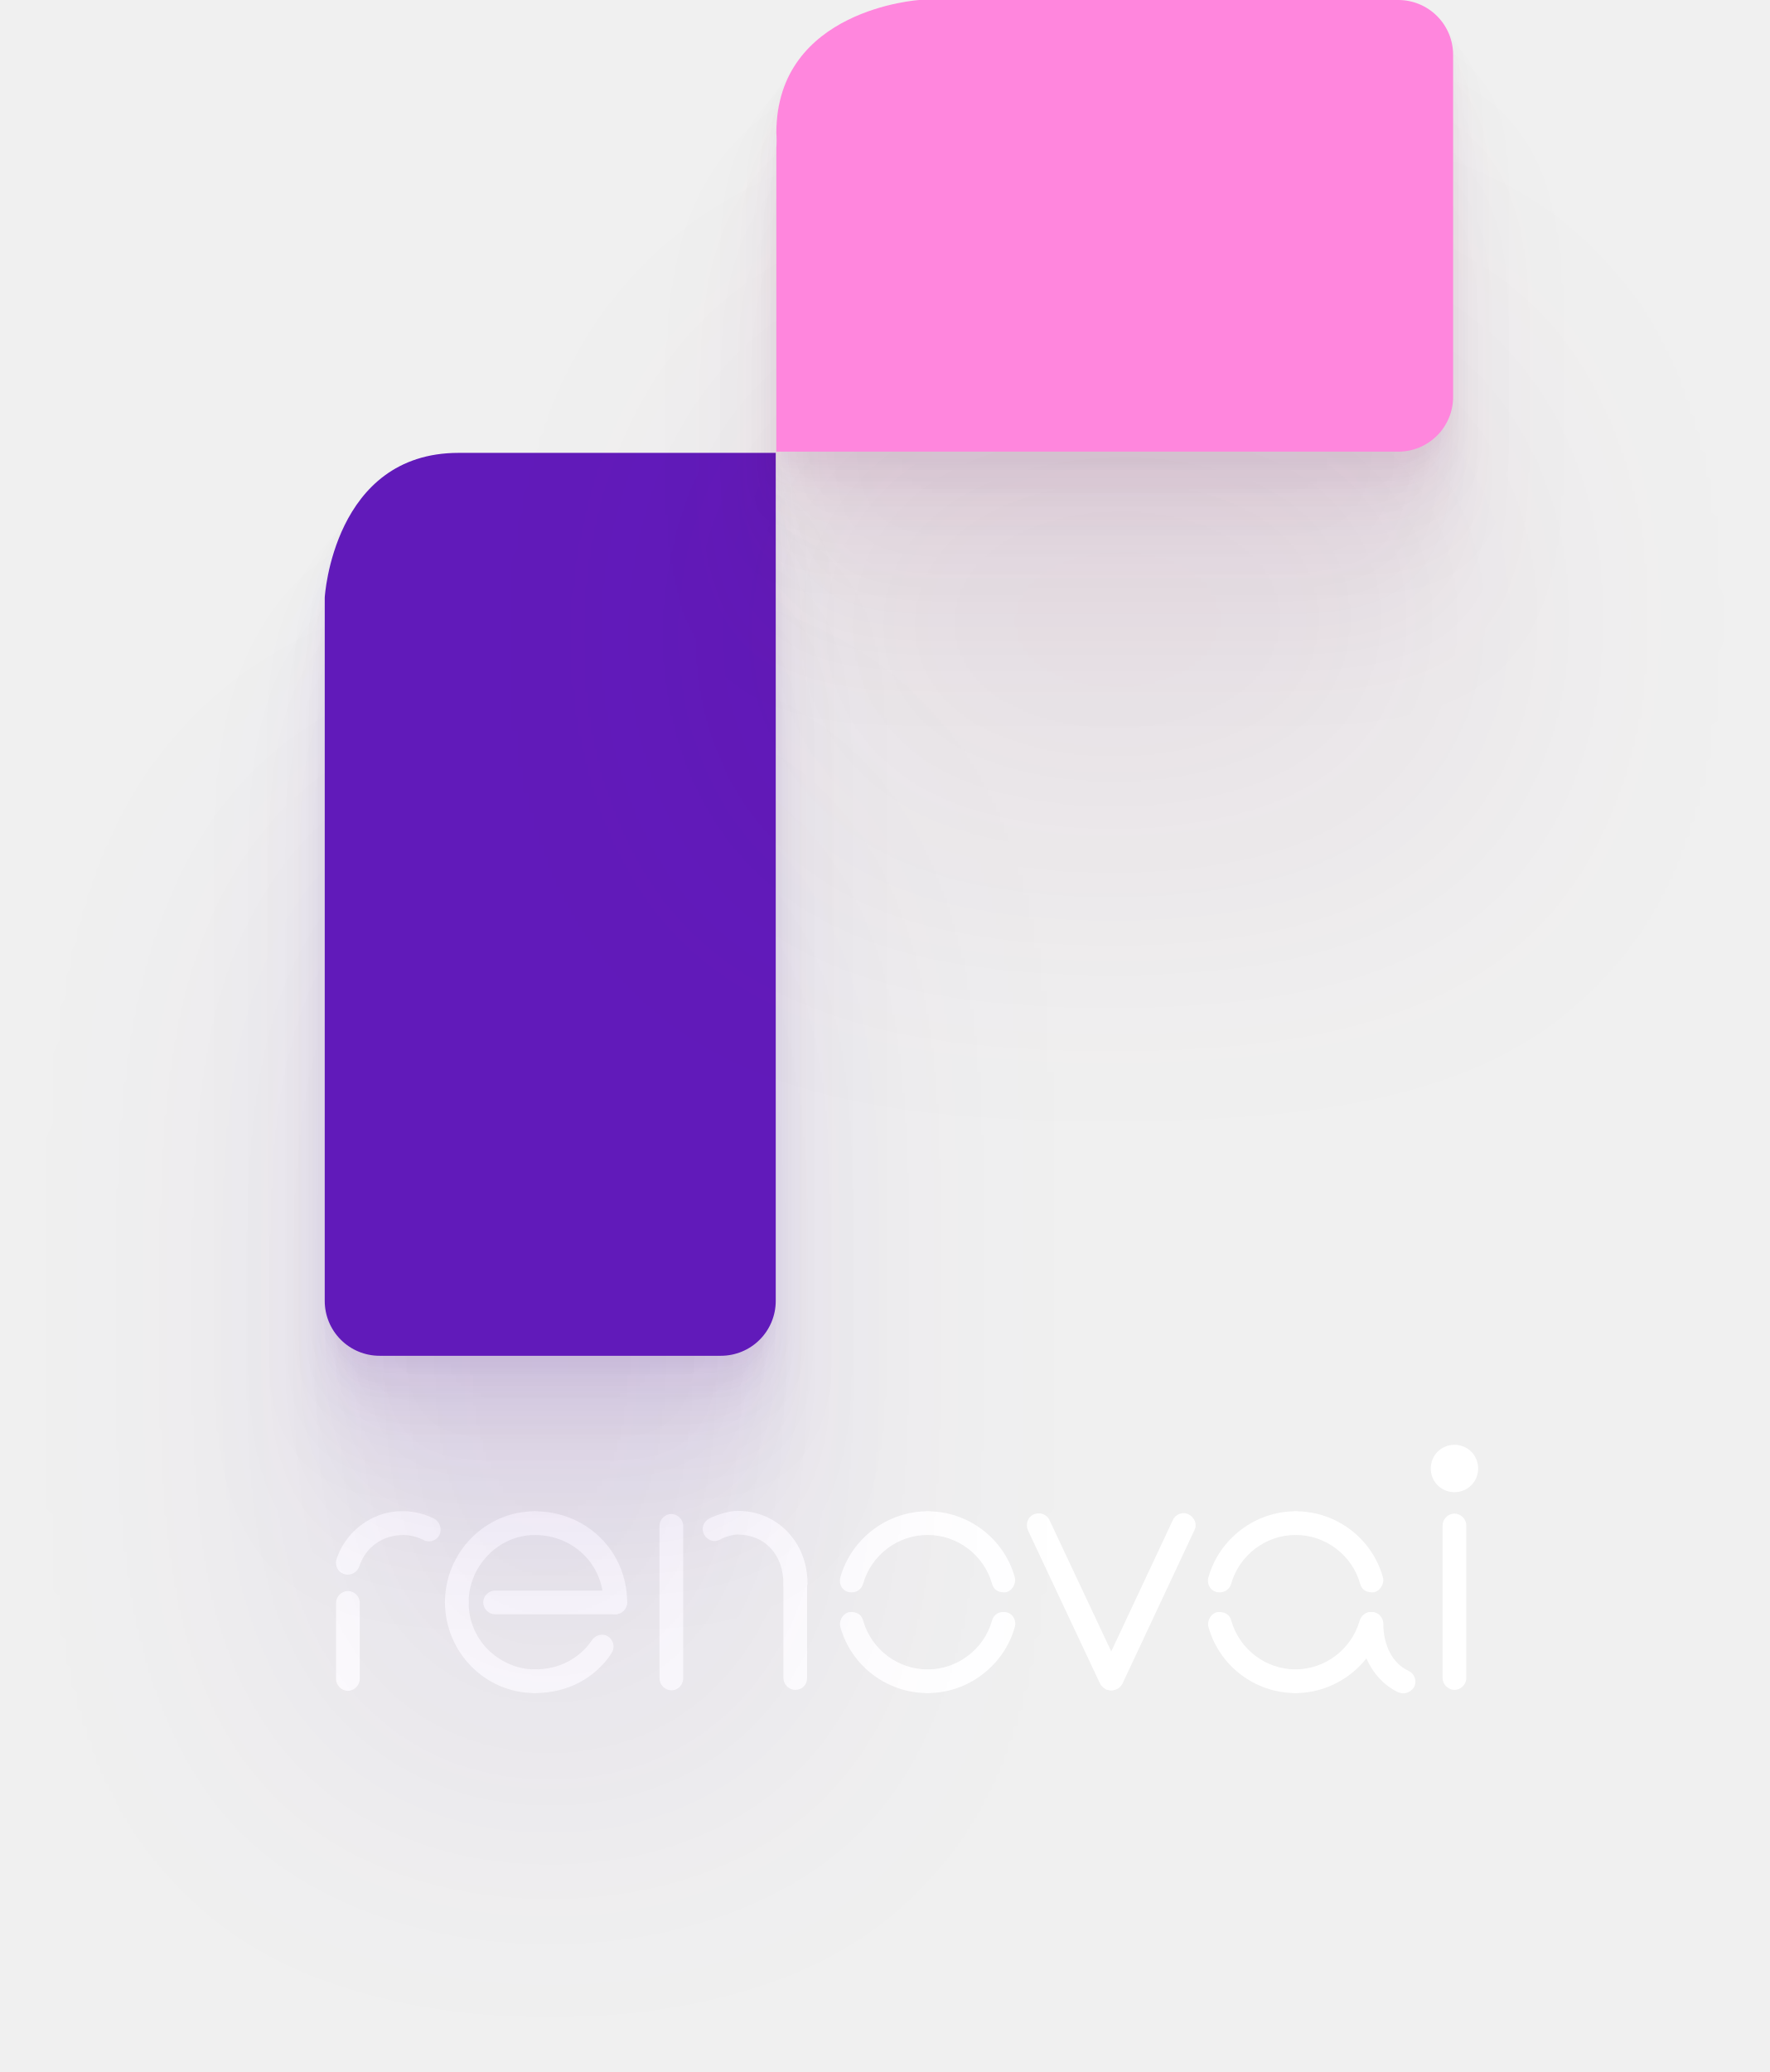
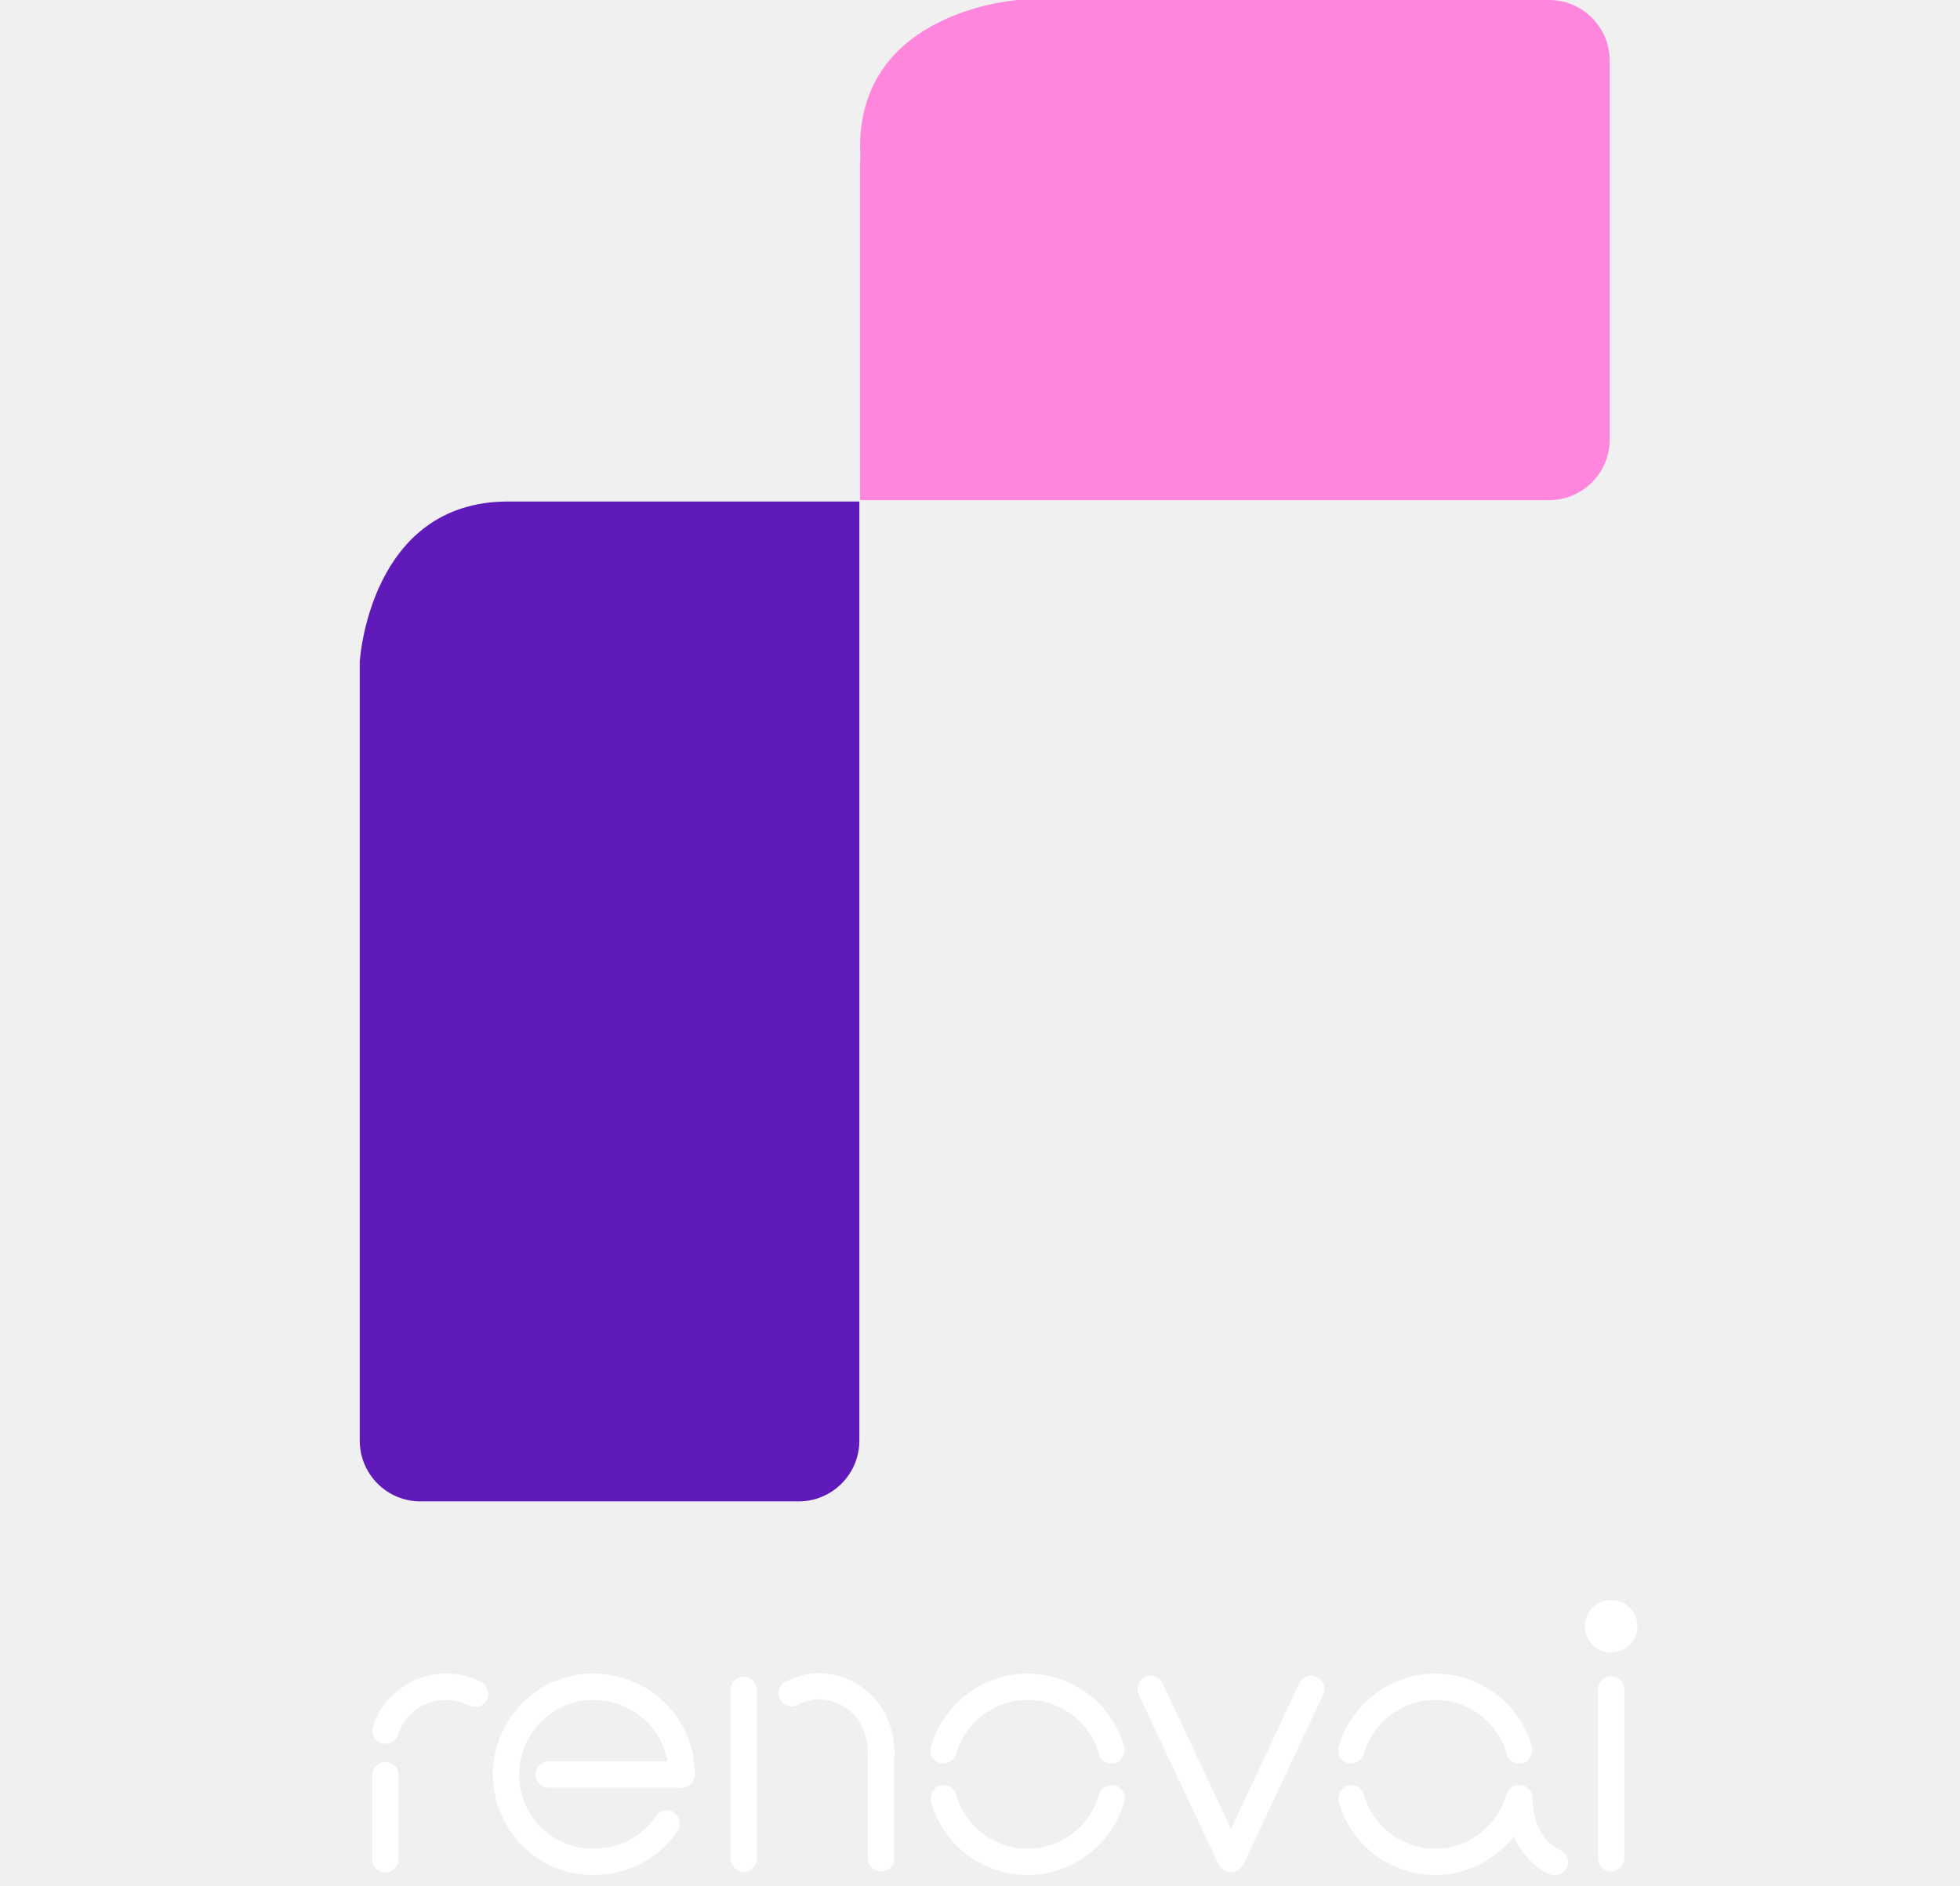
- <svg xmlns="http://www.w3.org/2000/svg" width="158" height="185" viewBox="0 0 158 185" fill="none">
-   <path d="M59.954 150.922C59.384 150.922 58.896 150.434 58.896 149.865V136.24C58.896 135.67 59.384 135.182 59.954 135.182C60.523 135.182 61.011 135.67 61.011 136.24V149.865C61.011 150.434 60.523 150.922 59.954 150.922Z" fill="white" />
-   <path d="M71.018 150.882C70.449 150.882 69.961 150.394 69.961 149.824V141.405C69.961 140.836 70.449 140.348 71.018 140.348C71.588 140.348 72.076 140.836 72.076 141.405V149.824C72.076 150.434 71.629 150.882 71.018 150.882Z" fill="white" />
-   <path d="M99.249 150.924C99.086 150.924 98.964 150.883 98.801 150.843C98.273 150.598 98.028 149.948 98.313 149.419L104.741 135.712C104.985 135.184 105.636 134.94 106.165 135.224C106.694 135.509 106.938 136.119 106.653 136.648L100.225 150.354C100.022 150.721 99.656 150.924 99.249 150.924Z" fill="white" />
-   <path d="M71.017 142.464C70.448 142.464 69.959 141.975 69.959 141.406C69.959 138.803 68.291 137.013 65.85 137.013C65.444 137.013 64.711 137.217 64.305 137.461C63.776 137.746 63.166 137.542 62.881 137.013C62.596 136.485 62.799 135.875 63.328 135.59C63.979 135.264 65.037 134.898 65.891 134.898C69.43 134.898 72.115 137.705 72.115 141.406C72.075 141.975 71.627 142.464 71.017 142.464Z" fill="white" />
-   <path d="M89.69 142.176C89.08 142.176 88.714 141.892 88.592 141.404C87.859 138.841 85.5 137.052 82.856 137.052C82.286 137.052 81.798 136.564 81.798 135.994C81.798 135.425 82.286 134.937 82.856 134.937C86.436 134.937 89.649 137.336 90.626 140.834C90.788 141.363 90.341 142.176 89.69 142.176Z" fill="white" />
-   <path d="M76.061 142.176C75.207 142.176 74.881 141.404 75.044 140.834C76.02 137.377 79.234 134.937 82.814 134.937C83.384 134.937 83.872 135.425 83.872 135.994C83.872 136.564 83.384 137.052 82.814 137.052C80.17 137.052 77.811 138.841 77.078 141.404C76.956 141.851 76.549 142.176 76.061 142.176Z" fill="white" />
-   <path d="M129.885 129C128.706 129 127.77 129.935 127.77 131.115C127.77 132.294 128.706 133.23 129.885 133.23C131.065 133.23 132.001 132.294 132.001 131.115C132.001 129.935 131.065 129 129.885 129Z" fill="white" />
-   <path d="M129.884 150.882C129.314 150.882 128.826 150.394 128.826 149.825V136.199C128.826 135.63 129.314 135.142 129.884 135.142C130.454 135.142 130.942 135.63 130.942 136.199V149.825C130.942 150.394 130.454 150.882 129.884 150.882Z" fill="white" />
-   <path d="M99.206 150.921C98.799 150.921 98.433 150.677 98.23 150.311L91.802 136.645C91.558 136.117 91.762 135.466 92.29 135.222C92.819 134.978 93.47 135.181 93.714 135.71L100.142 149.376C100.386 149.905 100.183 150.555 99.654 150.799C99.532 150.881 99.369 150.921 99.206 150.921Z" fill="white" />
-   <path d="M124.755 151.045C123.047 150.191 121.419 148.157 121.419 144.985C121.419 144.415 121.907 143.927 122.477 143.927C123.047 143.927 123.535 144.415 123.535 144.985C123.535 146.896 124.348 148.523 125.772 149.174C126.301 149.418 126.586 150.069 126.26 150.679C126.016 151.004 125.487 151.411 124.755 151.045Z" fill="white" />
-   <path d="M54.949 144.13H44.21C43.64 144.13 43.152 143.642 43.152 143.073C43.152 142.503 43.64 142.015 44.21 142.015H54.949C55.519 142.015 56.007 142.503 56.007 143.073C56.007 143.642 55.519 144.13 54.949 144.13Z" fill="white" />
-   <path d="M54.947 144.129C54.378 144.129 53.89 143.641 53.89 143.071C53.89 139.695 51.205 137.052 47.747 137.052C47.177 137.052 46.689 136.564 46.689 135.994C46.689 135.425 47.177 134.937 47.747 134.937C52.385 134.937 56.005 138.516 56.005 143.071C56.005 143.641 55.517 144.129 54.947 144.129Z" fill="white" />
-   <path d="M40.792 144.129C40.222 144.129 39.734 143.641 39.734 143.071C39.734 138.597 43.355 134.937 47.748 134.937C48.318 134.937 48.806 135.425 48.806 135.994C48.806 136.564 48.318 137.052 47.748 137.052C44.534 137.052 41.849 139.817 41.849 143.071C41.849 143.641 41.361 144.129 40.792 144.129Z" fill="white" />
-   <path d="M47.748 151.167C43.314 151.167 39.734 147.506 39.734 143.032C39.734 142.463 40.222 141.975 40.792 141.975C41.361 141.975 41.849 142.463 41.849 143.032C41.849 146.733 44.9 149.052 47.748 149.052C48.318 149.052 48.806 149.54 48.806 150.109C48.806 150.719 48.318 151.167 47.748 151.167Z" fill="white" />
-   <path d="M47.747 151.167C47.177 151.167 46.689 150.679 46.689 150.109C46.689 149.54 47.177 149.052 47.747 149.052C51.286 149.052 52.751 146.571 52.832 146.489C53.117 146.001 53.768 145.798 54.256 146.083C54.744 146.367 54.947 147.018 54.663 147.506C54.581 147.669 52.588 151.167 47.747 151.167Z" fill="white" />
-   <path d="M31.067 142.056C30.497 142.056 30.009 142.544 30.009 143.114V149.906C30.009 150.476 30.497 150.964 31.067 150.964C31.637 150.964 32.125 150.476 32.125 149.906V143.114C32.125 142.504 31.637 142.056 31.067 142.056Z" fill="white" />
-   <path d="M38.758 135.588C37.618 135.018 36.357 134.815 35.096 134.978C32.778 135.303 30.784 136.971 30.052 139.208C29.848 139.818 30.255 140.591 31.069 140.591C31.516 140.591 31.923 140.306 32.086 139.859C32.574 138.354 33.835 137.296 35.422 137.093C36.235 136.971 37.09 137.133 37.822 137.5C38.351 137.784 39.002 137.54 39.246 137.052C39.49 136.523 39.286 135.873 38.758 135.588Z" fill="white" />
-   <path d="M75.982 143.927C76.592 143.927 76.959 144.212 77.081 144.7C77.813 147.262 80.172 149.052 82.817 149.052C83.386 149.052 83.874 149.54 83.874 150.109C83.874 150.679 83.386 151.167 82.817 151.167C79.237 151.167 76.023 148.767 75.046 145.269C74.884 144.7 75.331 143.927 75.982 143.927Z" fill="white" />
-   <path d="M89.609 143.927C90.463 143.927 90.788 144.7 90.626 145.269C89.649 148.727 86.436 151.167 82.856 151.167C82.286 151.167 81.798 150.679 81.798 150.109C81.798 149.54 82.286 149.052 82.856 149.052C85.5 149.052 87.859 147.262 88.592 144.7C88.714 144.212 89.121 143.927 89.609 143.927Z" fill="white" />
-   <path d="M122.562 142.176C121.952 142.176 121.586 141.892 121.464 141.404C120.732 138.841 118.372 137.052 115.728 137.052C115.158 137.052 114.67 136.564 114.67 135.994C114.67 135.425 115.158 134.937 115.728 134.937C119.308 134.937 122.522 137.336 123.498 140.834C123.661 141.363 123.213 142.176 122.562 142.176Z" fill="white" />
-   <path d="M108.93 142.176C108.076 142.176 107.75 141.404 107.913 140.834C108.889 137.377 112.103 134.937 115.683 134.937C116.253 134.937 116.741 135.425 116.741 135.994C116.741 136.564 116.253 137.052 115.683 137.052C113.039 137.052 110.679 138.841 109.947 141.404C109.825 141.851 109.418 142.176 108.93 142.176Z" fill="white" />
-   <path d="M108.853 143.927C109.463 143.927 109.83 144.212 109.952 144.7C110.684 147.262 113.043 149.052 115.688 149.052C116.257 149.052 116.745 149.54 116.745 150.109C116.745 150.679 116.257 151.167 115.688 151.167C112.108 151.167 108.894 148.767 107.918 145.269C107.755 144.7 108.202 143.927 108.853 143.927Z" fill="white" />
-   <path d="M122.437 143.927C123.291 143.927 123.617 144.7 123.454 145.269C122.478 148.727 119.264 151.167 115.684 151.167C115.114 151.167 114.626 150.679 114.626 150.109C114.626 149.54 115.114 149.052 115.684 149.052C118.328 149.052 120.688 147.262 121.42 144.7C121.583 144.212 121.989 143.927 122.437 143.927Z" fill="white" />
-   <g filter="url(#filter0_dddddd)">
-     <path fill-rule="evenodd" clip-rule="evenodd" d="M29 40.344H29V40.435C29 40.405 29 40.375 29 40.344ZM29 53.343V116.157C29 117.455 29.516 118.7 30.434 119.618C31.352 120.536 32.596 121.052 33.895 121.052H64.379C65.022 121.052 65.658 120.925 66.252 120.679C66.846 120.433 67.386 120.073 67.84 119.618C68.295 119.164 68.655 118.624 68.901 118.03C69.147 117.436 69.274 116.8 69.274 116.157V40.435H40.952C29.754 40.435 29 53.343 29 53.343Z" fill="#611ABA" />
+ <svg xmlns="http://www.w3.org/2000/svg" width="158" height="152" version="1.1" viewBox="0 0 158 152">
+   <g fill="#fff">
+     <path d="m59.954 150.92c-0.57 0-1.058-0.488-1.058-1.057v-13.625c0-0.57 0.488-1.058 1.058-1.058s1.058 0.488 1.058 1.058v13.625c0 0.569-0.488 1.057-1.058 1.057z" />
+     <path d="m71.018 150.88c-0.57 0-1.058-0.488-1.058-1.058v-8.419c0-0.569 0.488-1.057 1.058-1.057s1.058 0.488 1.058 1.057v8.419c0 0.61-0.448 1.058-1.058 1.058z" />
+     <path d="m99.249 150.92c-0.163 0-0.285-0.041-0.448-0.081-0.529-0.245-0.773-0.895-0.488-1.424l6.428-13.707c0.244-0.528 0.895-0.772 1.424-0.488 0.529 0.285 0.773 0.895 0.488 1.424l-6.428 13.706c-0.203 0.367-0.569 0.57-0.976 0.57z" />
+     <path d="m71.017 142.46c-0.57 0-1.058-0.489-1.058-1.058 0-2.603-1.668-4.393-4.109-4.393-0.407 0-1.139 0.204-1.546 0.448-0.529 0.285-1.139 0.081-1.424-0.448-0.285-0.528-0.081-1.138 0.448-1.423 0.651-0.326 1.709-0.692 2.563-0.692 3.539 0 6.224 2.807 6.224 6.508-0.041 0.569-0.488 1.058-1.098 1.058z" />
+     <path d="m89.69 142.18c-0.61 0-0.976-0.284-1.098-0.772-0.732-2.563-3.092-4.352-5.736-4.352-0.57 0-1.058-0.488-1.058-1.058 0-0.569 0.488-1.057 1.058-1.057 3.58 0 6.794 2.399 7.77 5.897 0.163 0.529-0.285 1.342-0.936 1.342z" />
+     <path d="m76.061 142.18c-0.854 0-1.18-0.772-1.017-1.342 0.976-3.457 4.19-5.897 7.77-5.897 0.57 0 1.058 0.488 1.058 1.057 0 0.57-0.488 1.058-1.058 1.058-2.644 0-5.004 1.789-5.736 4.352-0.122 0.447-0.529 0.772-1.017 0.772z" />
+     <path d="m129.88 129c-1.179 0-2.115 0.935-2.115 2.115 0 1.179 0.936 2.115 2.115 2.115 1.18 0 2.116-0.936 2.116-2.115 0-1.18-0.936-2.115-2.116-2.115z" />
+     <path d="m129.88 150.88c-0.57 0-1.058-0.488-1.058-1.057v-13.626c0-0.569 0.488-1.057 1.058-1.057s1.058 0.488 1.058 1.057v13.626c0 0.569-0.488 1.057-1.058 1.057z" />
+     <path d="m99.206 150.92c-0.407 0-0.773-0.244-0.976-0.61l-6.428-13.666c-0.244-0.528-0.041-1.179 0.488-1.423 0.529-0.244 1.18-0.041 1.424 0.488l6.428 13.666c0.244 0.529 0.041 1.179-0.488 1.423-0.122 0.082-0.285 0.122-0.448 0.122z" />
+     <path d="m124.76 151.04c-1.708-0.854-3.336-2.888-3.336-6.06 0-0.57 0.488-1.058 1.058-1.058s1.058 0.488 1.058 1.058c0 1.911 0.813 3.538 2.237 4.189 0.529 0.244 0.814 0.895 0.488 1.505-0.244 0.325-0.773 0.732-1.505 0.366z" />
+     <path d="m54.949 144.13h-10.74c-0.57 0-1.058-0.488-1.058-1.057 0-0.57 0.488-1.058 1.058-1.058h10.74c0.57 0 1.058 0.488 1.058 1.058 0 0.569-0.488 1.057-1.058 1.057z" />
+     <path d="m54.948 144.13c-0.57 0-1.058-0.488-1.058-1.058 0-3.376-2.685-6.019-6.143-6.019-0.57 0-1.058-0.488-1.058-1.058 0-0.569 0.488-1.057 1.058-1.057 4.638 0 8.258 3.579 8.258 8.134 0 0.57-0.488 1.058-1.058 1.058z" />
+     <path d="m40.792 144.13c-0.57 0-1.058-0.488-1.058-1.058 0-4.474 3.621-8.134 8.014-8.134 0.57 0 1.058 0.488 1.058 1.057 0 0.57-0.488 1.058-1.058 1.058-3.214 0-5.899 2.765-5.899 6.019 0 0.57-0.488 1.058-1.058 1.058z" />
+     <path d="m47.748 151.17c-4.434 0-8.014-3.661-8.014-8.135 0-0.569 0.488-1.057 1.058-1.057s1.058 0.488 1.058 1.057c0 3.701 3.051 6.02 5.899 6.02 0.57 0 1.058 0.488 1.058 1.057 0 0.61-0.488 1.058-1.058 1.058z" />
+     <path d="m47.747 151.17c-0.57 0-1.058-0.488-1.058-1.058 0-0.569 0.488-1.057 1.058-1.057 3.539 0 5.004-2.481 5.085-2.563 0.285-0.488 0.936-0.691 1.424-0.406 0.488 0.284 0.692 0.935 0.407 1.423-0.081 0.163-2.075 3.661-6.916 3.661z" />
+     <path d="m31.067 142.06c-0.57 0-1.058 0.488-1.058 1.058v6.792c0 0.57 0.488 1.058 1.058 1.058 0.57 0 1.058-0.488 1.058-1.058v-6.792c0-0.61-0.488-1.058-1.058-1.058z" />
+     <path d="m38.758 135.59c-1.139-0.57-2.4-0.773-3.661-0.61-2.319 0.325-4.312 1.993-5.045 4.23-0.203 0.61 0.203 1.383 1.017 1.383 0.448 0 0.854-0.285 1.017-0.732 0.488-1.505 1.749-2.563 3.336-2.766 0.814-0.122 1.668 0.04 2.4 0.407 0.529 0.284 1.18 0.04 1.424-0.448 0.244-0.529 0.041-1.179-0.488-1.464z" />
+     <path d="m75.982 143.93c0.61 0 0.976 0.285 1.098 0.773 0.732 2.562 3.092 4.352 5.736 4.352 0.57 0 1.058 0.488 1.058 1.057 0 0.57-0.488 1.058-1.058 1.058-3.58 0-6.794-2.4-7.77-5.898-0.163-0.569 0.285-1.342 0.936-1.342z" />
+     <path d="m89.609 143.93c0.854 0 1.18 0.773 1.017 1.342-0.976 3.458-4.19 5.898-7.77 5.898-0.57 0-1.058-0.488-1.058-1.058 0-0.569 0.488-1.057 1.058-1.057 2.644 0 5.004-1.79 5.736-4.352 0.122-0.488 0.529-0.773 1.017-0.773z" />
+     <path d="m122.56 142.18c-0.61 0-0.976-0.284-1.098-0.772-0.732-2.563-3.092-4.352-5.736-4.352-0.57 0-1.058-0.488-1.058-1.058 0-0.569 0.488-1.057 1.058-1.057 3.58 0 6.794 2.399 7.77 5.897 0.163 0.529-0.285 1.342-0.936 1.342z" />
+     <path d="m108.93 142.18c-0.854 0-1.18-0.772-1.017-1.342 0.976-3.457 4.19-5.897 7.77-5.897 0.57 0 1.058 0.488 1.058 1.057 0 0.57-0.488 1.058-1.058 1.058-2.644 0-5.004 1.789-5.736 4.352-0.122 0.447-0.529 0.772-1.017 0.772z" />
+     <path d="m108.85 143.93c0.61 0 0.977 0.285 1.099 0.773 0.732 2.562 3.091 4.352 5.736 4.352 0.569 0 1.057 0.488 1.057 1.057 0 0.57-0.488 1.058-1.057 1.058-3.58 0-6.794-2.4-7.77-5.898-0.163-0.569 0.284-1.342 0.935-1.342z" />
+     <path d="m122.44 143.93c0.854 0 1.18 0.773 1.017 1.342-0.976 3.458-4.19 5.898-7.77 5.898-0.57 0-1.058-0.488-1.058-1.058 0-0.569 0.488-1.057 1.058-1.057 2.644 0 5.004-1.79 5.736-4.352 0.163-0.488 0.569-0.773 1.017-0.773z" />
  </g>
-   <g filter="url(#filter1_dddddd)">
-     <path fill-rule="evenodd" clip-rule="evenodd" d="M69.275 0C69.293 6.06269e-05 69.312 2.41111e-05 69.33 0H69.275V0ZM69.33 40.327H124.871C125.514 40.327 126.15 40.2 126.744 39.954C127.338 39.708 127.877 39.348 128.332 38.893C128.786 38.439 129.147 37.899 129.393 37.306C129.639 36.712 129.765 36.075 129.765 35.432V4.895C129.765 3.596 129.25 2.351 128.332 1.434C127.414 0.516 126.169 0 124.871 0H82.098C82.098 0 69.33 0.798 69.33 11.864C69.36 12.307 69.36 12.751 69.33 13.194V40.327Z" fill="#FF86DD" />
-   </g>
-   <defs>
-     <filter id="filter0_dddddd" x="0.934" y="40.344" width="96.405" height="143.855" filterUnits="userSpaceOnUse" color-interpolation-filters="sRGB">
-       <feFlood flood-opacity="0" result="BackgroundImageFix" />
-       <feColorMatrix in="SourceAlpha" type="matrix" values="0 0 0 0 0 0 0 0 0 0 0 0 0 0 0 0 0 0 127 0" />
-       <feOffset dy="0.971" />
-       <feGaussianBlur stdDeviation="0.388" />
-       <feColorMatrix type="matrix" values="0 0 0 0 0.243 0 0 0 0 0 0 0 0 0 0.549 0 0 0 0.02 0" />
-       <feBlend mode="normal" in2="BackgroundImageFix" result="effect1_dropShadow" />
-       <feColorMatrix in="SourceAlpha" type="matrix" values="0 0 0 0 0 0 0 0 0 0 0 0 0 0 0 0 0 0 127 0" />
-       <feOffset dy="2.333" />
-       <feGaussianBlur stdDeviation="0.933" />
-       <feColorMatrix type="matrix" values="0 0 0 0 0.243 0 0 0 0 0 0 0 0 0 0.549 0 0 0 0.028 0" />
-       <feBlend mode="normal" in2="effect1_dropShadow" result="effect2_dropShadow" />
-       <feColorMatrix in="SourceAlpha" type="matrix" values="0 0 0 0 0 0 0 0 0 0 0 0 0 0 0 0 0 0 127 0" />
-       <feOffset dy="4.393" />
-       <feGaussianBlur stdDeviation="1.757" />
-       <feColorMatrix type="matrix" values="0 0 0 0 0.243 0 0 0 0 0 0 0 0 0 0.549 0 0 0 0.035 0" />
-       <feBlend mode="normal" in2="effect2_dropShadow" result="effect3_dropShadow" />
-       <feColorMatrix in="SourceAlpha" type="matrix" values="0 0 0 0 0 0 0 0 0 0 0 0 0 0 0 0 0 0 127 0" />
-       <feOffset dy="7.836" />
-       <feGaussianBlur stdDeviation="3.134" />
-       <feColorMatrix type="matrix" values="0 0 0 0 0.243 0 0 0 0 0 0 0 0 0 0.549 0 0 0 0.042 0" />
-       <feBlend mode="normal" in2="effect3_dropShadow" result="effect4_dropShadow" />
-       <feColorMatrix in="SourceAlpha" type="matrix" values="0 0 0 0 0 0 0 0 0 0 0 0 0 0 0 0 0 0 127 0" />
-       <feOffset dy="14.656" />
-       <feGaussianBlur stdDeviation="5.863" />
-       <feColorMatrix type="matrix" values="0 0 0 0 0.243 0 0 0 0 0 0 0 0 0 0.549 0 0 0 0.05 0" />
-       <feBlend mode="normal" in2="effect4_dropShadow" result="effect5_dropShadow" />
-       <feColorMatrix in="SourceAlpha" type="matrix" values="0 0 0 0 0 0 0 0 0 0 0 0 0 0 0 0 0 0 127 0" />
-       <feOffset dy="35.082" />
-       <feGaussianBlur stdDeviation="14.033" />
-       <feColorMatrix type="matrix" values="0 0 0 0 0.244 0 0 0 0 0 0 0 0 0 0.55 0 0 0 0.07 0" />
-       <feBlend mode="normal" in2="effect5_dropShadow" result="effect6_dropShadow" />
-       <feBlend mode="normal" in="SourceGraphic" in2="effect6_dropShadow" result="shape" />
-     </filter>
-     <filter id="filter1_dddddd" x="41.209" y="0" width="116.622" height="103.475" filterUnits="userSpaceOnUse" color-interpolation-filters="sRGB">
-       <feFlood flood-opacity="0" result="BackgroundImageFix" />
-       <feColorMatrix in="SourceAlpha" type="matrix" values="0 0 0 0 0 0 0 0 0 0 0 0 0 0 0 0 0 0 127 0" />
-       <feOffset dy="0.971" />
-       <feGaussianBlur stdDeviation="0.388" />
-       <feColorMatrix type="matrix" values="0 0 0 0 0.38 0 0 0 0 0 0 0 0 0 0.275 0 0 0 0.02 0" />
-       <feBlend mode="normal" in2="BackgroundImageFix" result="effect1_dropShadow" />
-       <feColorMatrix in="SourceAlpha" type="matrix" values="0 0 0 0 0 0 0 0 0 0 0 0 0 0 0 0 0 0 127 0" />
-       <feOffset dy="2.333" />
-       <feGaussianBlur stdDeviation="0.933" />
-       <feColorMatrix type="matrix" values="0 0 0 0 0.38 0 0 0 0 0 0 0 0 0 0.275 0 0 0 0.028 0" />
-       <feBlend mode="normal" in2="effect1_dropShadow" result="effect2_dropShadow" />
-       <feColorMatrix in="SourceAlpha" type="matrix" values="0 0 0 0 0 0 0 0 0 0 0 0 0 0 0 0 0 0 127 0" />
-       <feOffset dy="4.393" />
-       <feGaussianBlur stdDeviation="1.757" />
-       <feColorMatrix type="matrix" values="0 0 0 0 0.38 0 0 0 0 0 0 0 0 0 0.275 0 0 0 0.035 0" />
-       <feBlend mode="normal" in2="effect2_dropShadow" result="effect3_dropShadow" />
-       <feColorMatrix in="SourceAlpha" type="matrix" values="0 0 0 0 0 0 0 0 0 0 0 0 0 0 0 0 0 0 127 0" />
-       <feOffset dy="7.836" />
-       <feGaussianBlur stdDeviation="3.134" />
-       <feColorMatrix type="matrix" values="0 0 0 0 0.38 0 0 0 0 0 0 0 0 0 0.275 0 0 0 0.04 0" />
-       <feBlend mode="normal" in2="effect3_dropShadow" result="effect4_dropShadow" />
-       <feColorMatrix in="SourceAlpha" type="matrix" values="0 0 0 0 0 0 0 0 0 0 0 0 0 0 0 0 0 0 127 0" />
-       <feOffset dy="14.656" />
-       <feGaussianBlur stdDeviation="5.863" />
-       <feColorMatrix type="matrix" values="0 0 0 0 0.38 0 0 0 0 0 0 0 0 0 0.275 0 0 0 0.05 0" />
-       <feBlend mode="normal" in2="effect4_dropShadow" result="effect5_dropShadow" />
-       <feColorMatrix in="SourceAlpha" type="matrix" values="0 0 0 0 0 0 0 0 0 0 0 0 0 0 0 0 0 0 127 0" />
-       <feOffset dy="35.082" />
-       <feGaussianBlur stdDeviation="14.033" />
-       <feColorMatrix type="matrix" values="0 0 0 0 0.379 0 0 0 0 0 0 0 0 0 0.273 0 0 0 0.07 0" />
-       <feBlend mode="normal" in2="effect5_dropShadow" result="effect6_dropShadow" />
-       <feBlend mode="normal" in="SourceGraphic" in2="effect6_dropShadow" result="shape" />
-     </filter>
-   </defs>
+   <path d="m29 40.344h-1e-4v0.09c0-0.03 0-0.06 1e-4 -0.09zm-1e-4 12.998v62.814c0 1.298 0.516 2.543 1.434 3.461s2.163 1.434 3.461 1.434h30.485c0.643 0 1.279-0.127 1.873-0.373 0.594-0.246 1.133-0.606 1.588-1.061 0.455-0.454 0.815-0.994 1.061-1.588s0.373-1.23 0.373-1.873v-75.722h-28.322c-11.198 0-11.952 12.908-11.952 12.908z" clip-rule="evenodd" fill="#611aba" fill-rule="evenodd" />
+   <path d="m69.275 1.0954e-4c0.018-4.8916e-5 0.037-8.5432e-5 0.055-1.0954e-4h-0.055zm0.055 40.327h55.541c0.643 0 1.279-0.127 1.873-0.373s1.133-0.607 1.588-1.061c0.454-0.455 0.815-0.994 1.061-1.588 0.246-0.594 0.372-1.23 0.372-1.873v-30.538c0-1.298-0.515-2.543-1.433-3.461-0.918-0.918-2.163-1.434-3.461-1.434h-42.773s-12.768 0.798-12.768 11.864c0.03 0.443 0.03 0.887 0 1.33z" clip-rule="evenodd" fill="#ff86dd" fill-rule="evenodd" />
</svg>
